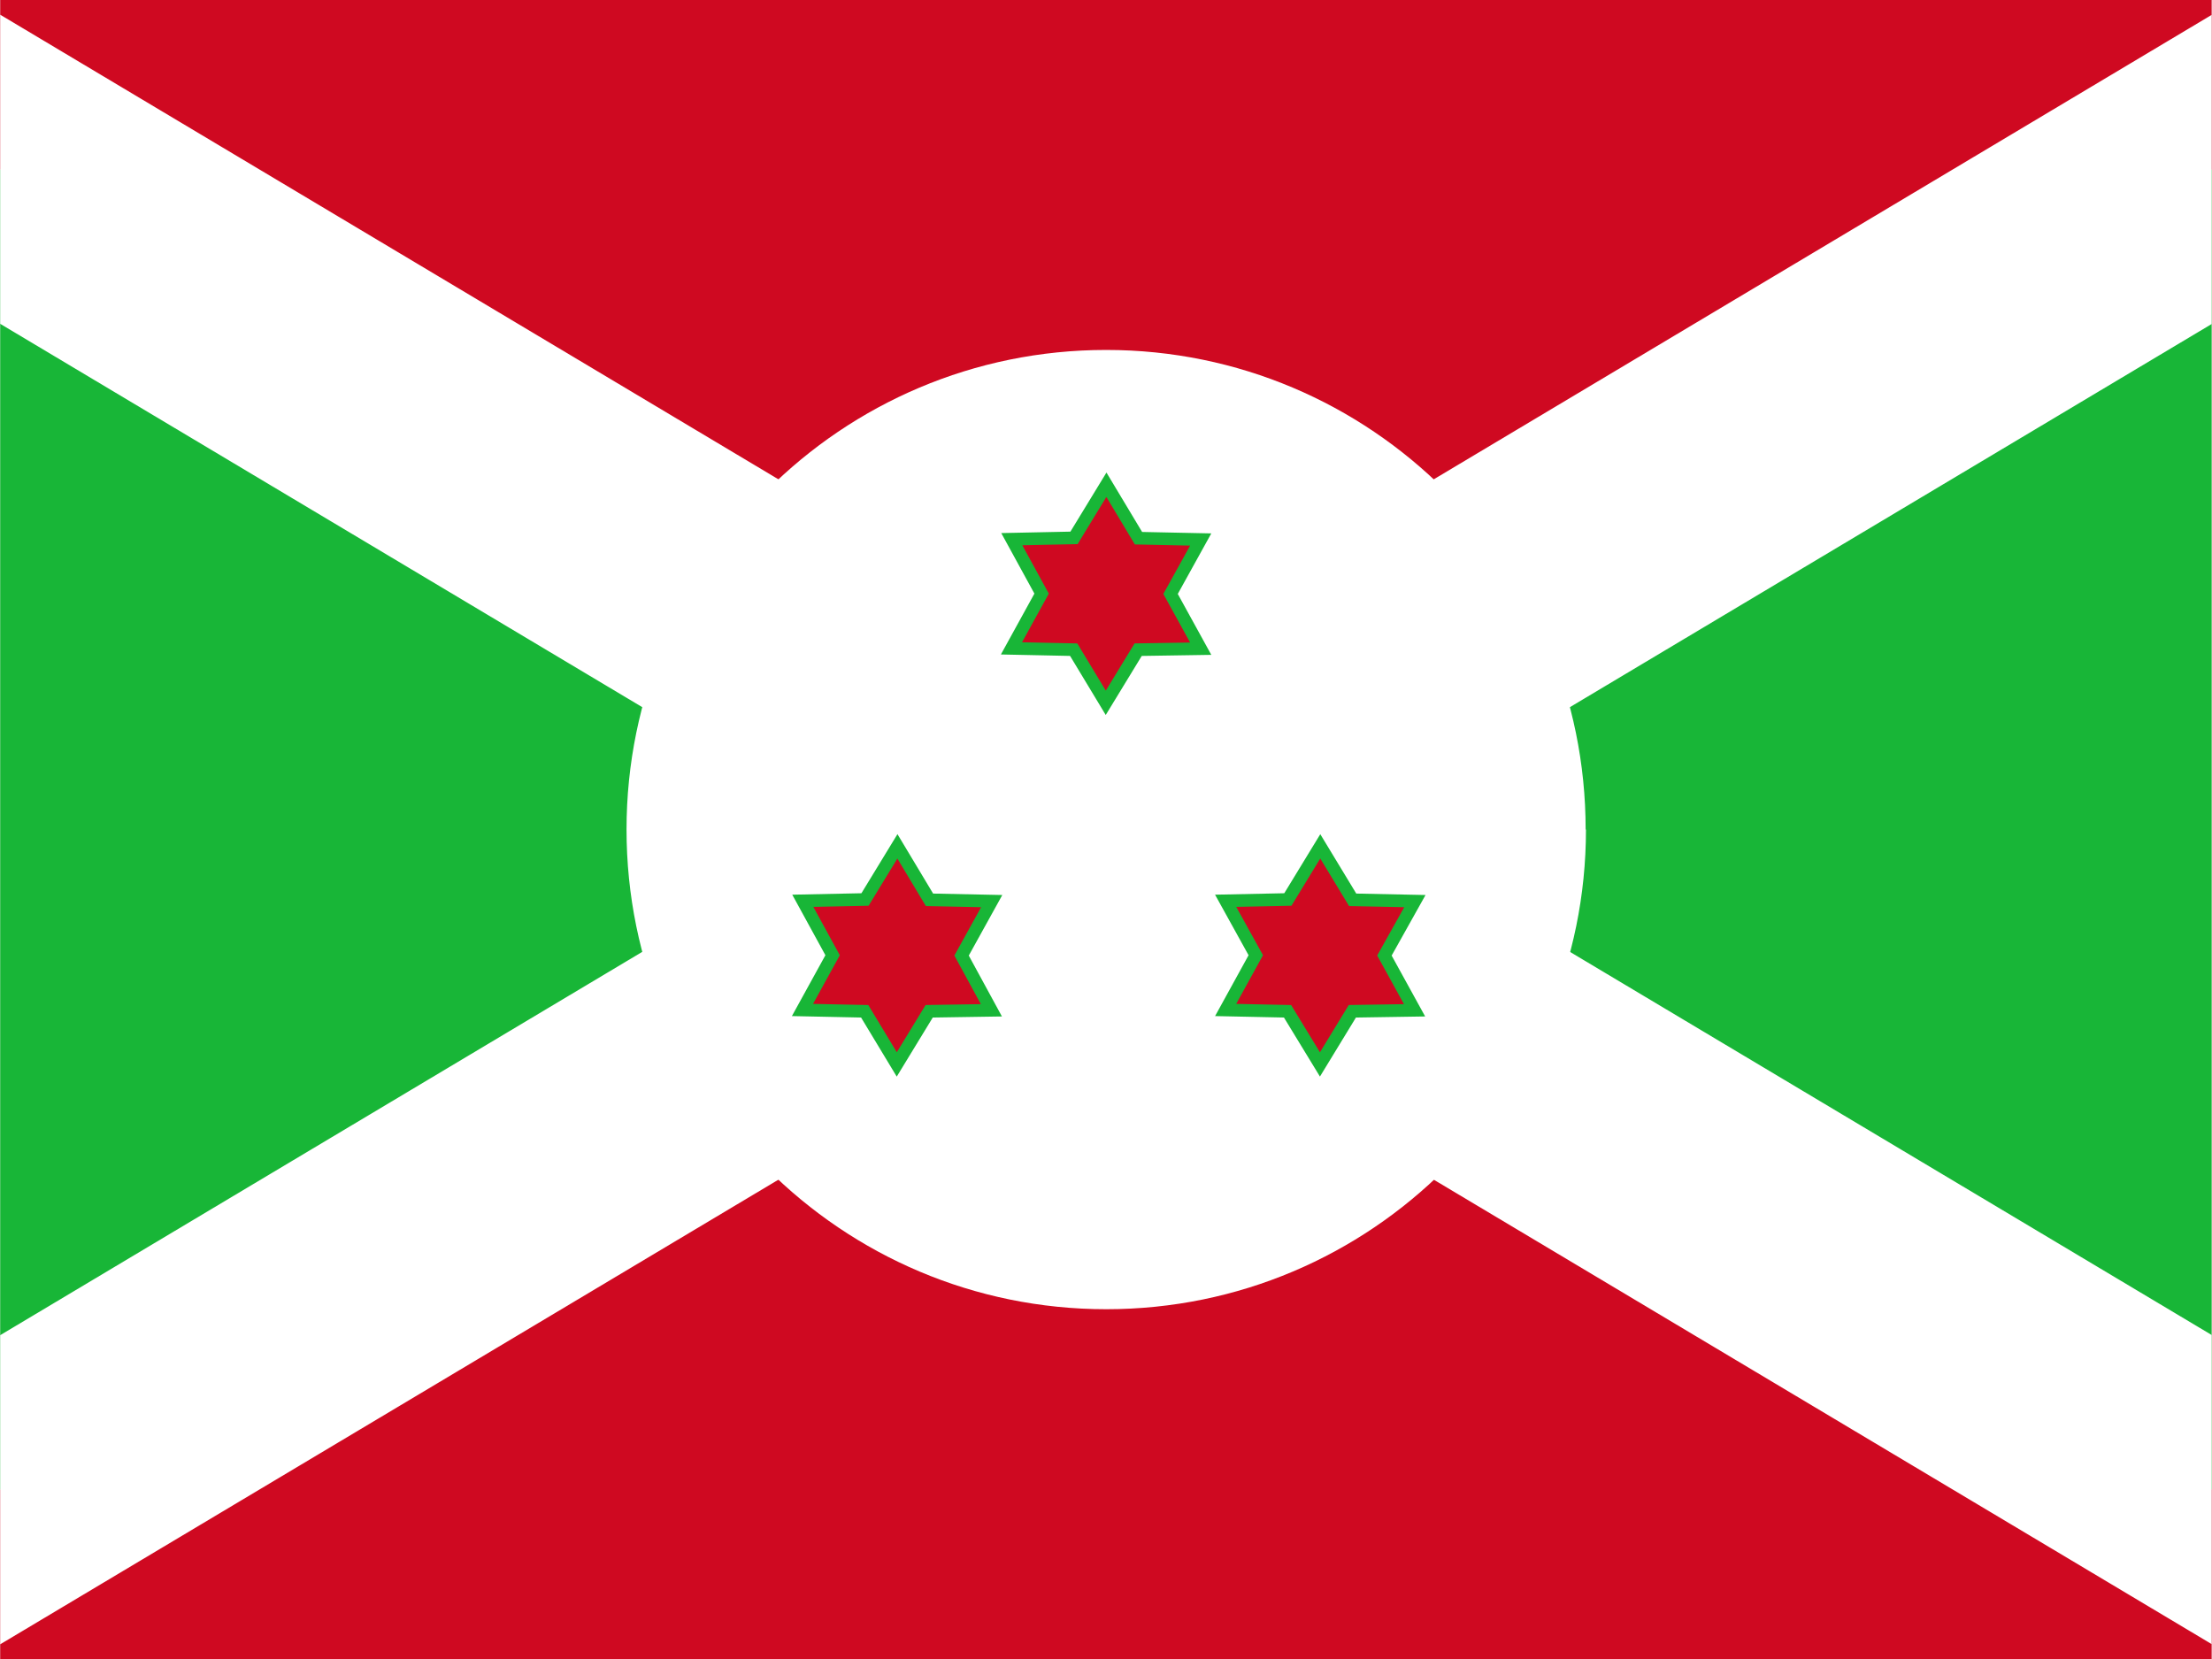
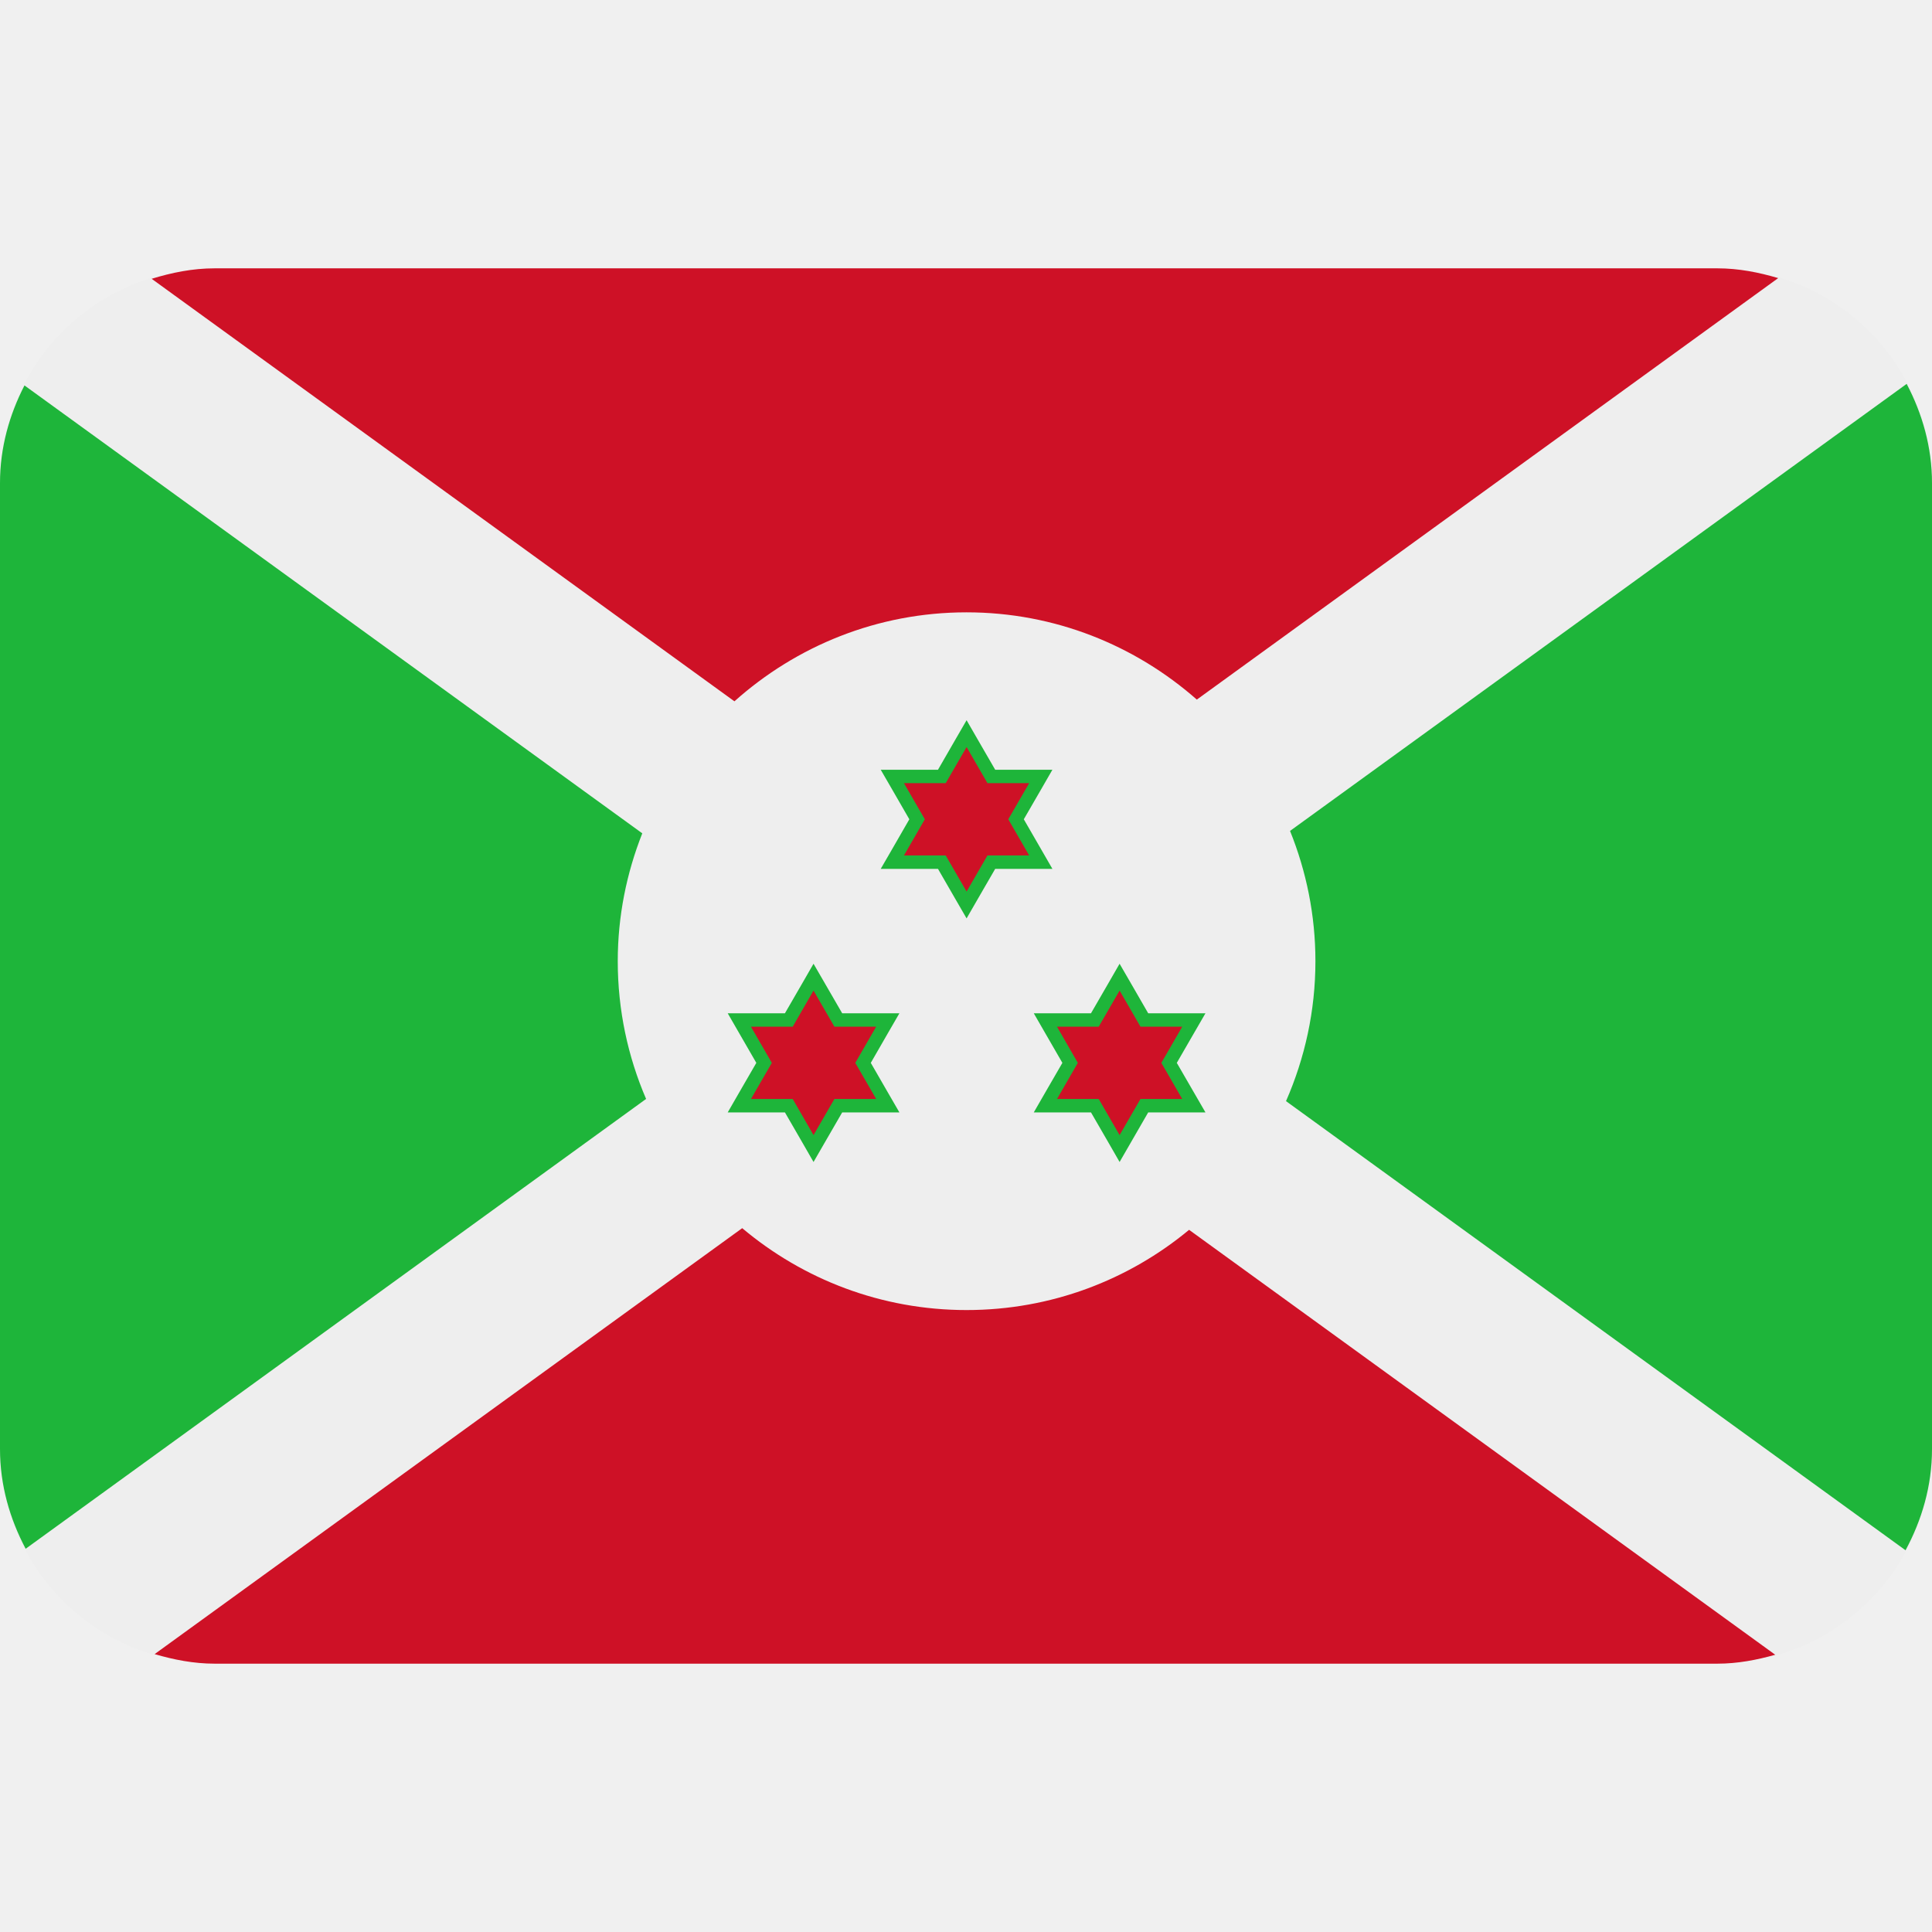
- <svg xmlns="http://www.w3.org/2000/svg" id="flag-icons-bi" viewBox="0 0 640 480">
-   <defs>
-     <clipPath id="bi-a">
-       <path fill-opacity=".7" d="M-90.5 0H592v512H-90.5z" />
-     </clipPath>
-   </defs>
-   <g fill-rule="evenodd" clip-path="url(#bi-a)" transform="translate(84.9)scale(.9375)">
-     <path fill="#18b637" d="m-178 0 428.8 256L-178 512zm857.6 0L250.8 256l428.8 256z" />
-     <path fill="#cf0921" d="m-178 0 428.8 256L679.6 0zm0 512 428.8-256 428.8 256z" />
-     <path fill="#fff" d="M679.6 0h-79.9L-178 464.3V512h79.9L679.6 47.7z" />
-     <path fill="#fff" d="M398.9 256a148 148 0 1 1-296.1 0 148 148 0 0 1 296 0z" />
-     <path fill="#fff" d="M-178 0v47.7L599.7 512h79.9v-47.7L-98.1 0z" />
-     <path fill="#cf0921" stroke="#18b637" stroke-width="3.9" d="m280 200.2-19.3.3-10 16.4-9.9-16.4-19.2-.4 9.3-16.9-9.2-16.8 19.2-.4 10-16.4 9.9 16.5 19.2.4-9.3 16.8zm-64.6 111.6-19.2.3-10 16.4-9.9-16.4-19.2-.4 9.3-16.9-9.2-16.8 19.2-.4 10-16.4 9.9 16.5 19.2.4-9.3 16.8zm130.6 0-19.2.3-10 16.4-10-16.4-19.1-.4 9.3-16.9-9.3-16.8 19.2-.4 10-16.4 10 16.5 19.2.4-9.4 16.8z" />
-   </g>
+ <svg xmlns="http://www.w3.org/2000/svg" viewBox="0 0 36 36">
+   <path fill="#EEE" d="M36 27c0 2.209-1.791 4-4 4H4c-2.209 0-4-1.791-4-4V9c0-2.209 1.791-4 4-4h28c2.209 0 4 1.791 4 4v18z" />
+   <path fill="#CE1126" d="M13.685 13.068c1.15-1.028 2.662-1.658 4.325-1.658 1.646 0 3.145.617 4.291 1.626l10.833-7.854C32.772 5.075 32.397 5 32 5H4c-.411 0-.8.08-1.174.195l10.859 7.873z" />
+   <path fill="#1EB53A" d="M24.038 15.483c.303.751.473 1.569.473 2.427 0 .928-.198 1.809-.548 2.608l11.544 8.369c.304-.564.493-1.2.493-1.887V9c0-.67-.181-1.292-.472-1.847l-11.49 8.33zm-11.999 4.994c-.339-.788-.528-1.655-.528-2.566 0-.842.165-1.644.457-2.383L.456 7.182C.174 7.73 0 8.342 0 9v18c0 .675.183 1.301.478 1.859l11.561-8.382z" />
+   <path fill="#CE1126" d="M22.157 22.916c-1.125.933-2.57 1.495-4.146 1.495-1.593 0-3.051-.575-4.181-1.526L2.881 30.822c.357.104.728.178 1.119.178h28c.377 0 .734-.069 1.079-.166l-10.922-7.918z" />
+   <path fill="#1EB53A" d="M19.077 15.266l.317-.548.216-.375h-1.066l-.317-.548-.216-.375-.217.375-.316.548h-1.067l.217.375.316.548-.316.549-.217.375h1.067l.316.548.217.375.216-.375.317-.548h1.066l-.216-.375z" />
+   <path fill="#CE1126" d="M19.177 14.593H18.4l-.389-.673-.389.673h-.778l.389.673-.389.674h.778l.389.673.389-.673h.777l-.389-.674z" />
+   <path fill="#1EB53A" d="M21.928 19.805l.317-.549.217-.375h-1.067l-.316-.548-.217-.375-.216.375-.317.548h-1.066l.216.375.317.549-.317.548-.216.375h1.066l.317.548.216.376.217-.376.316-.548h1.067l-.217-.375z" />
+   <path fill="#CE1126" d="M20.862 18.458l-.389.673h-.777l.388.674-.388.673h.777l.389.673.389-.673h.778l-.389-.673.389-.674h-.778z" />
+   <path fill="#1EB53A" d="M16.542 20.353l-.316-.548.316-.549.217-.375h-1.066l-.317-.548-.217-.375-.216.375-.317.548H13.56l.216.375.317.549-.317.548-.216.375h1.066l.317.548.216.376.217-.376.317-.548h1.066z" />
+   <path fill="#CE1126" d="M16.326 19.131h-.778l-.389-.673-.388.673h-.778l.389.674-.389.673h.778l.388.673.389-.673h.778l-.389-.673z" />
</svg>
